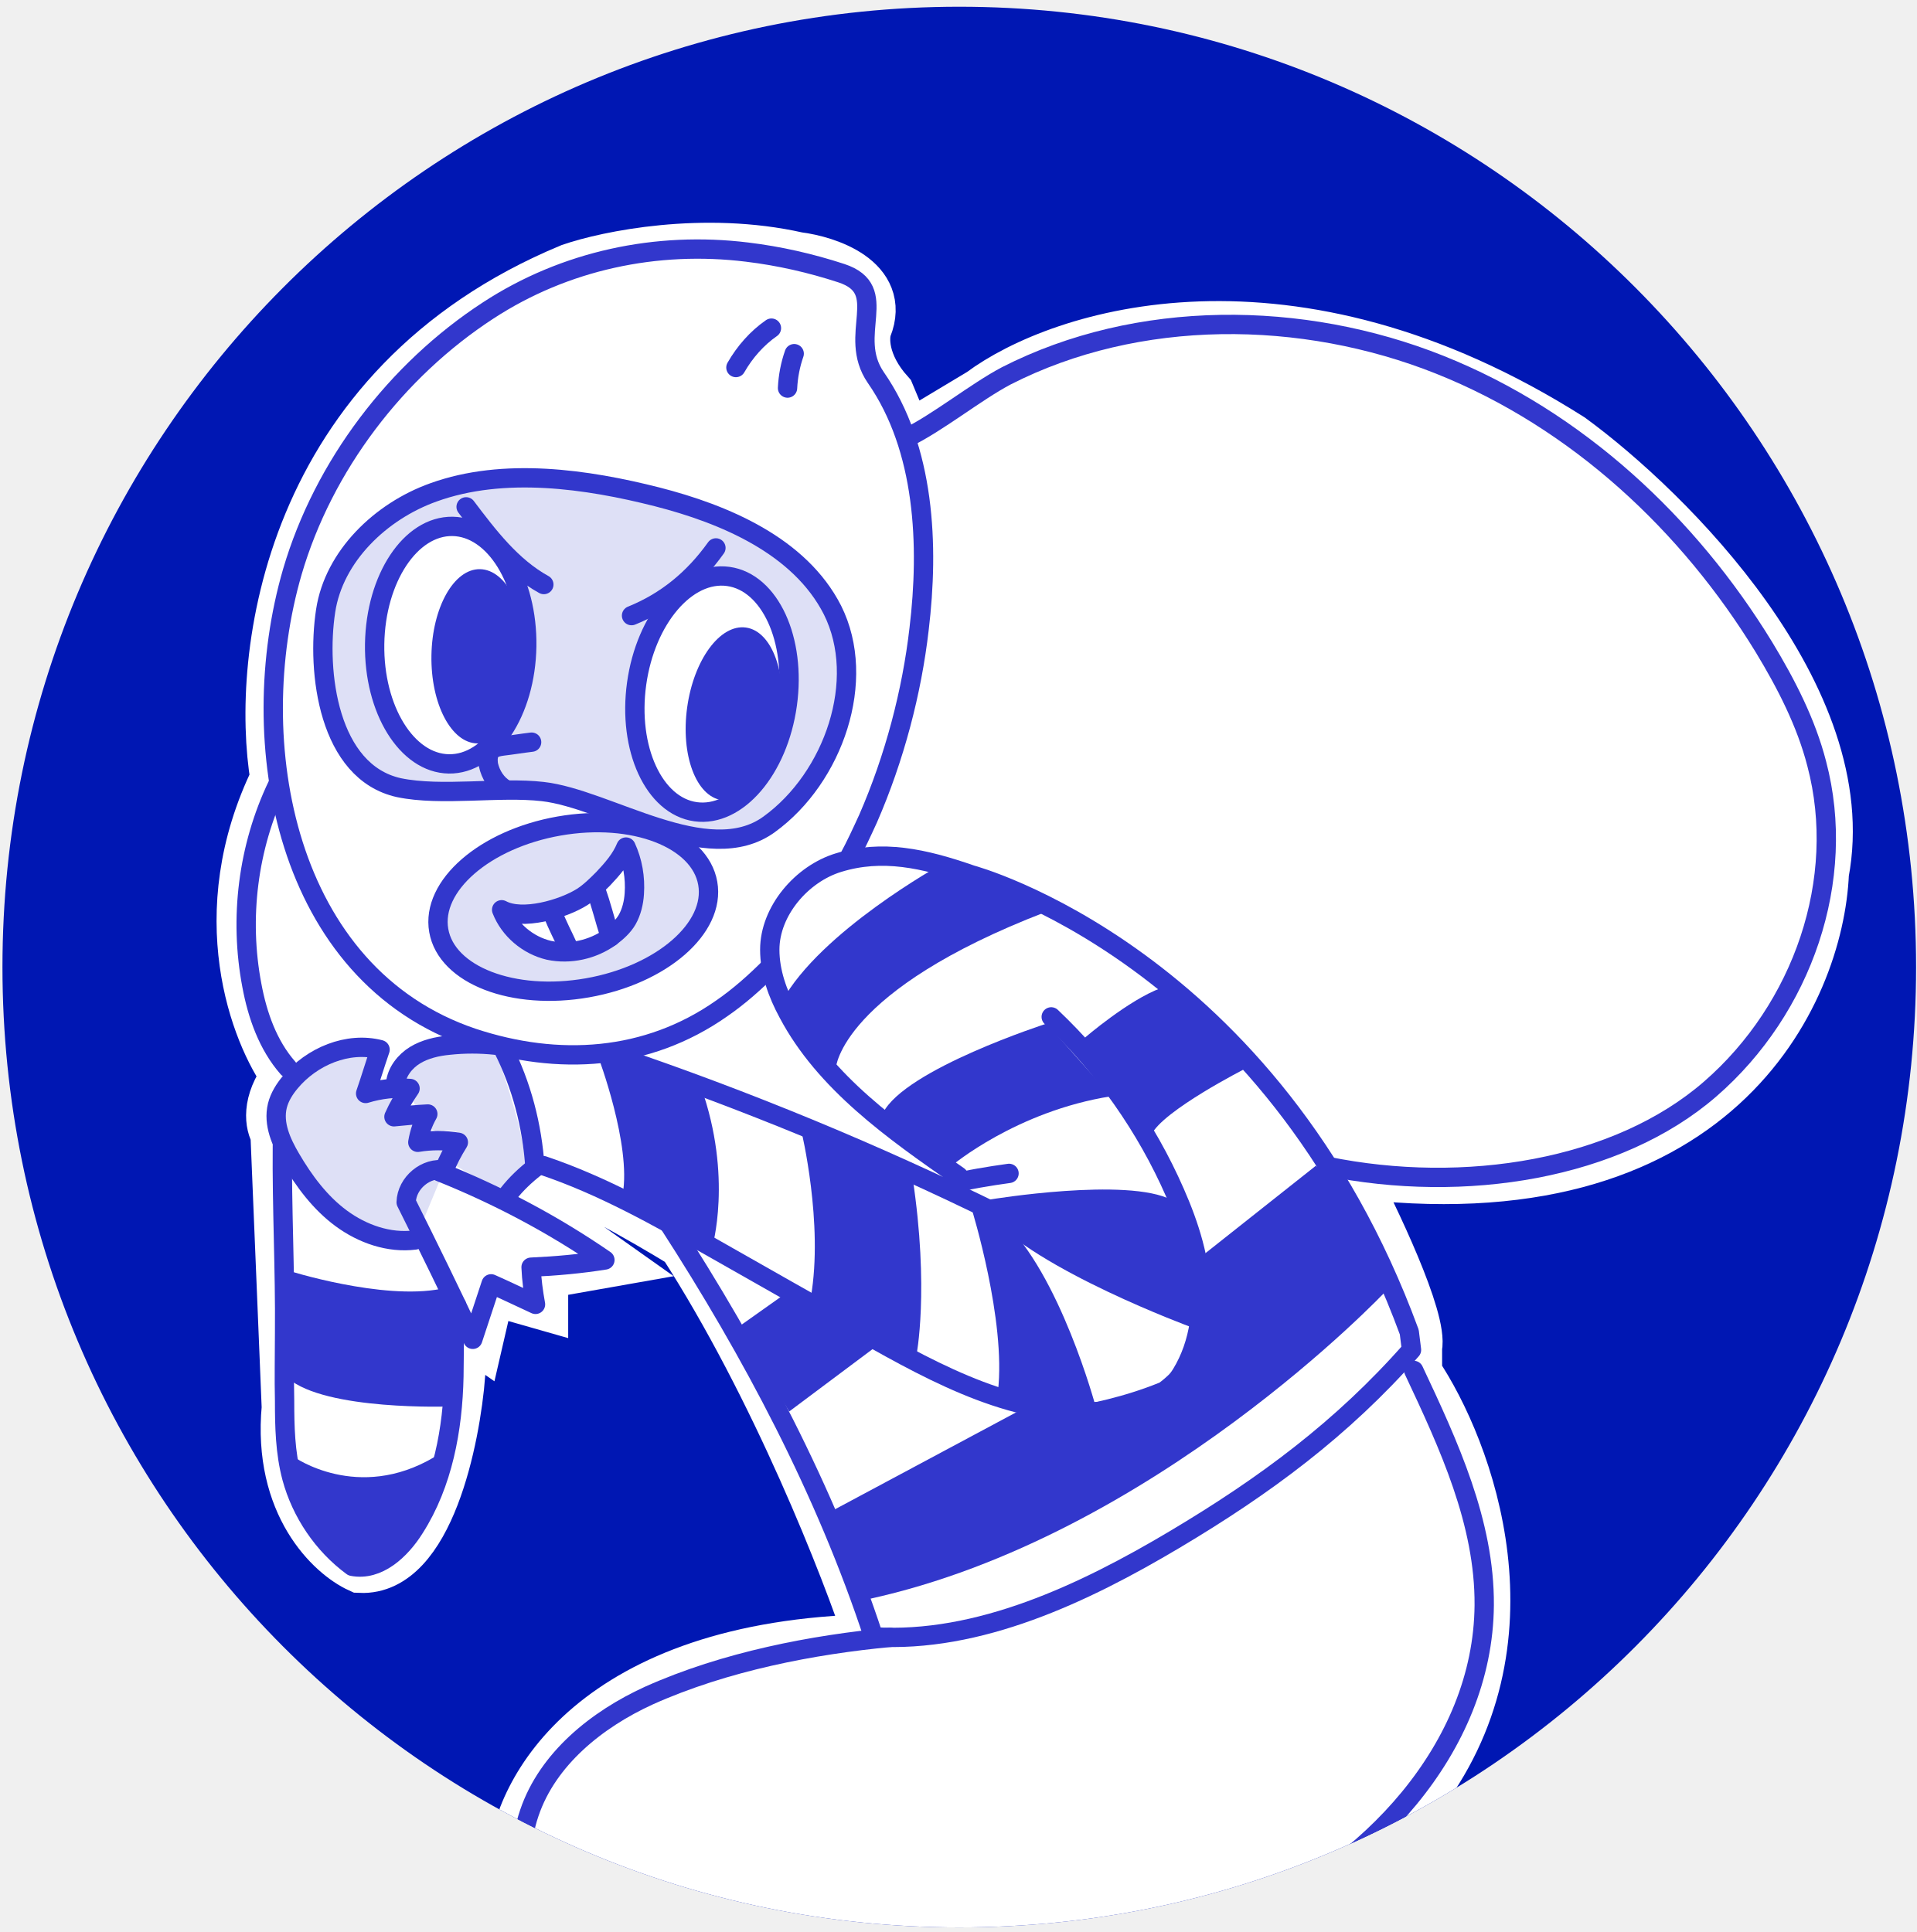
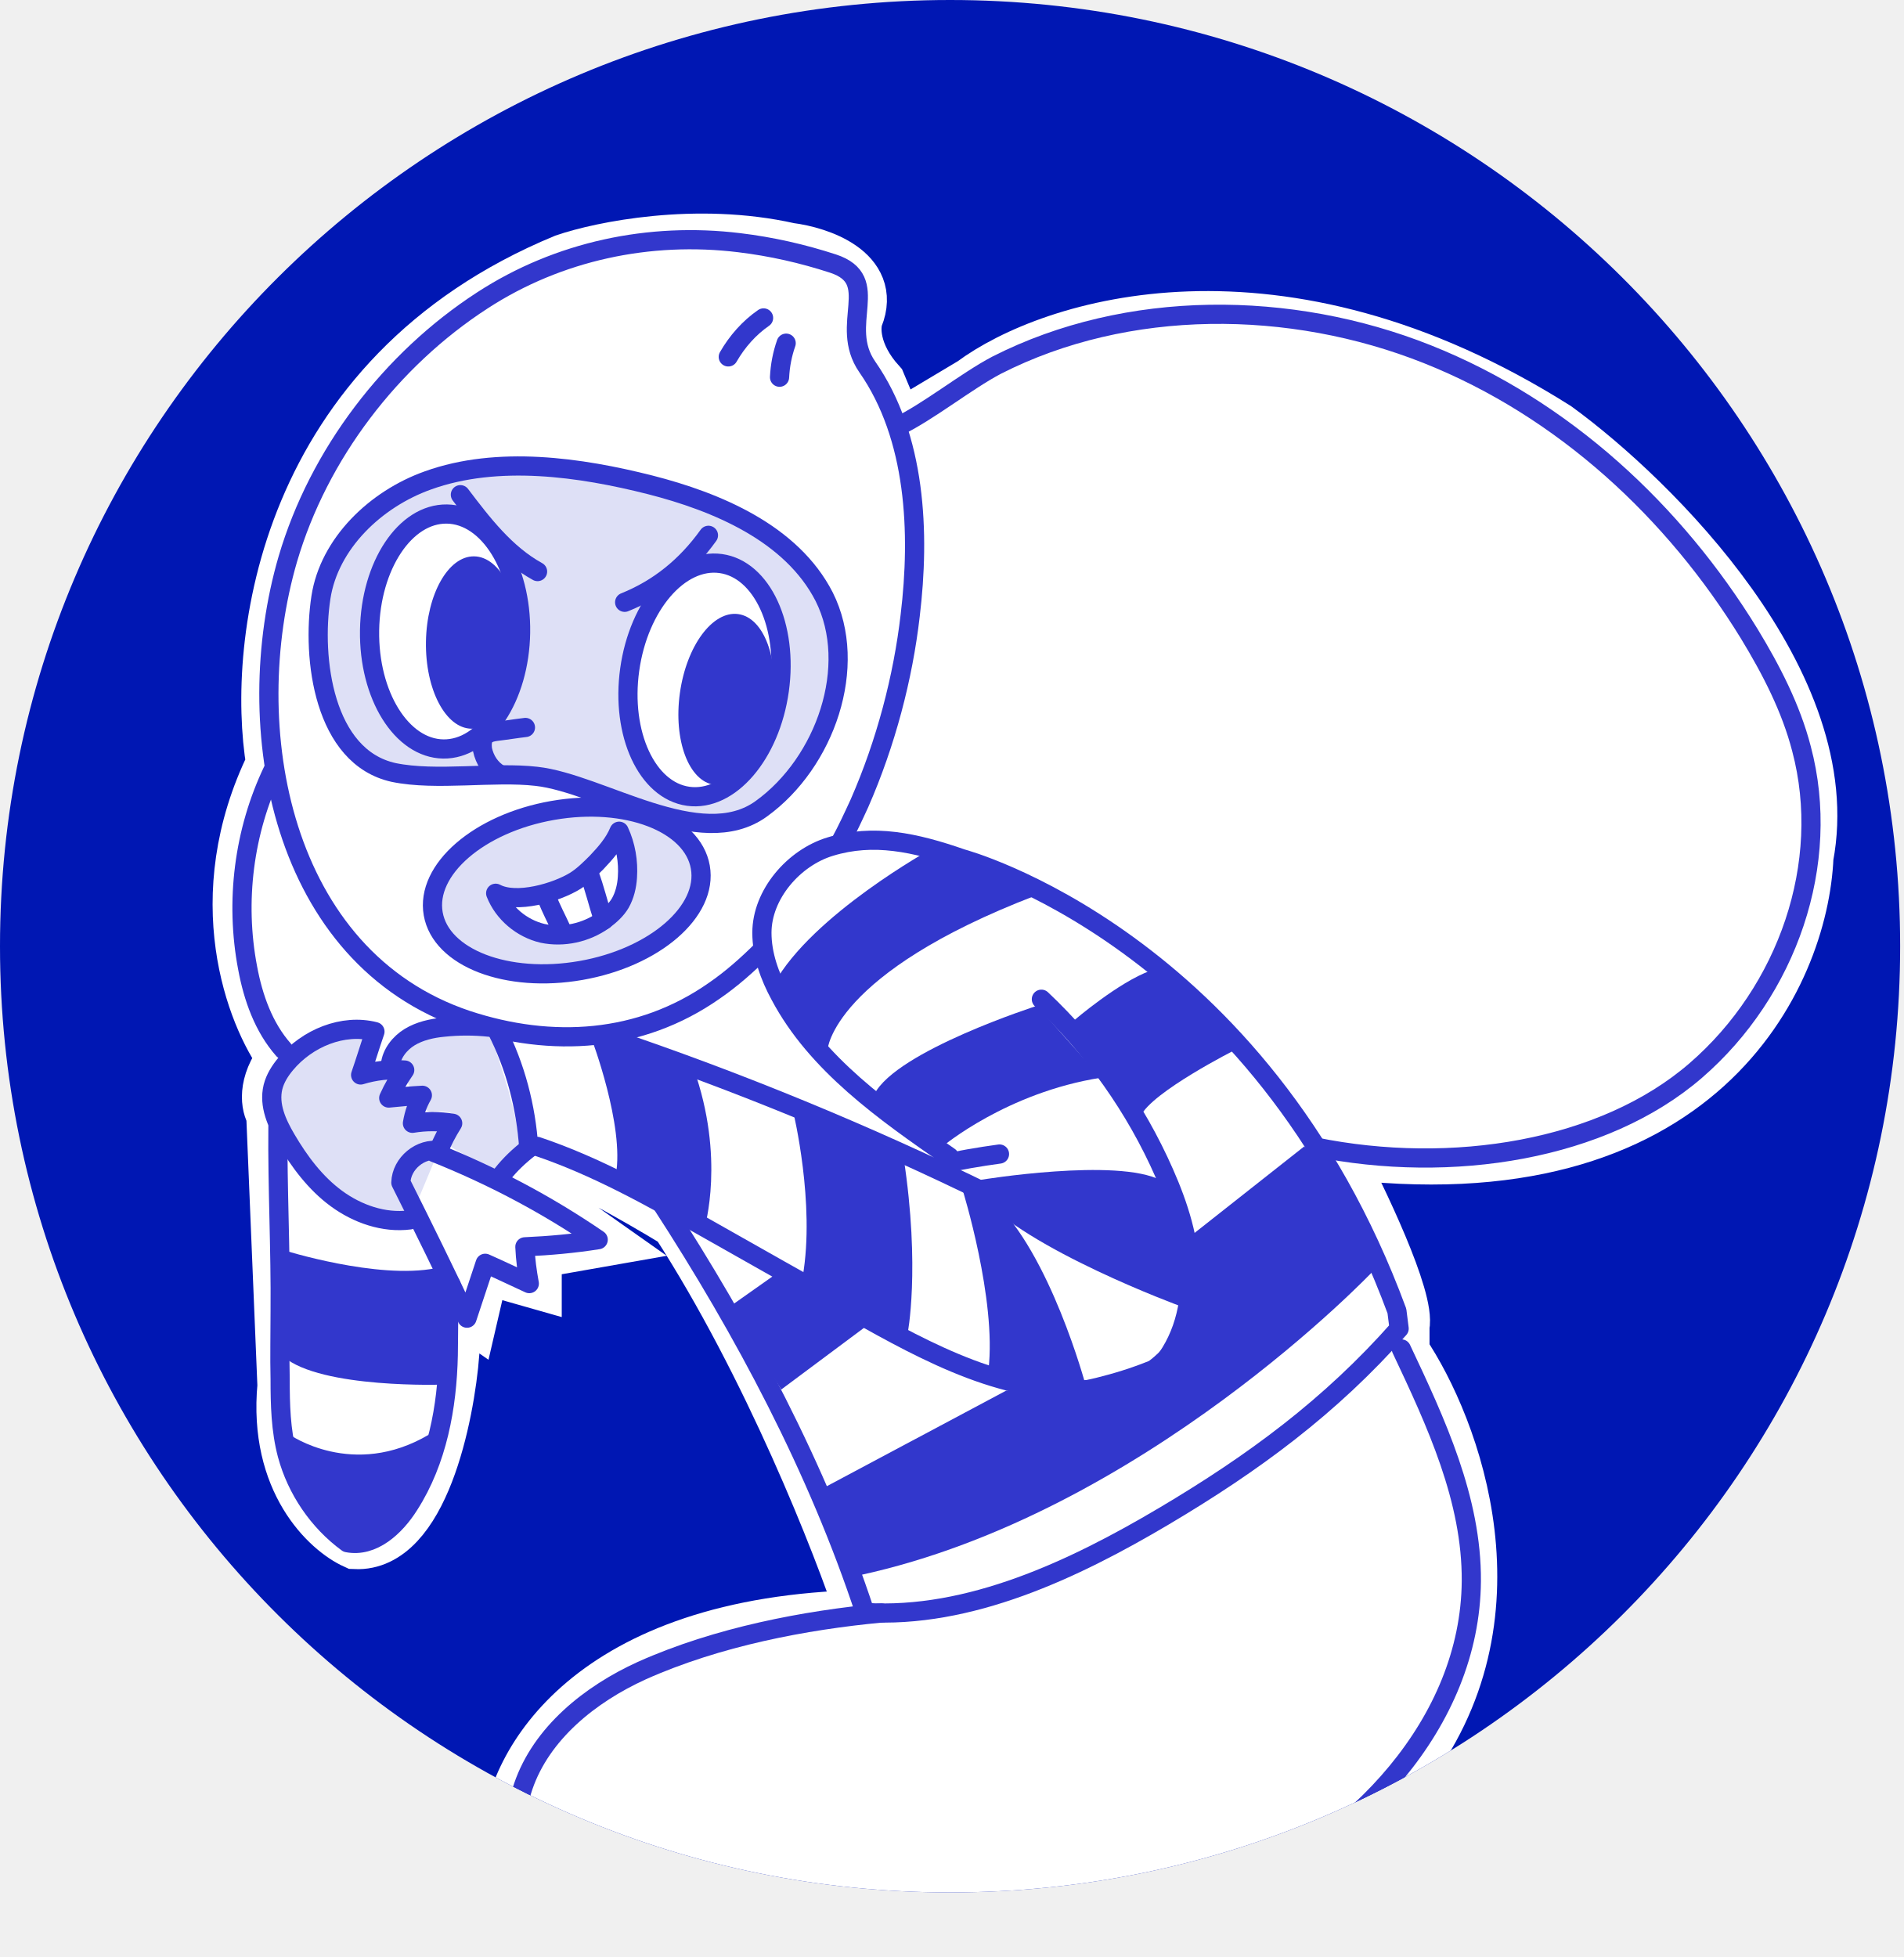
- <svg xmlns="http://www.w3.org/2000/svg" width="248" height="250" viewBox="0 0 248 250" fill="none">
-   <ellipse cx="124.099" cy="125.139" rx="123.781" ry="124.268" fill="#0017B3" />
-   <mask id="mask0_2261_10171" style="mask-type:alpha" maskUnits="userSpaceOnUse" x="0" y="0" width="248" height="250">
-     <ellipse cx="124.099" cy="125.139" rx="123.781" ry="124.268" fill="#0017B3" />
+ <svg xmlns="http://www.w3.org/2000/svg" width="248" height="255" viewBox="0 0 248 255" fill="none">
+   <ellipse cx="123.781" cy="123.294" rx="123.781" ry="123.294" fill="#0017B3" />
+   <mask id="mask0_2585_8662" style="mask-type:alpha" maskUnits="userSpaceOnUse" x="0" y="0" width="248" height="247">
+     <ellipse cx="123.781" cy="123.294" rx="123.781" ry="123.294" fill="#0017B3" />
  </mask>
-   <g mask="url(#mask0_2261_10171)">
-     <path d="M73.904 34.984C37.258 50.188 33.294 85.178 35.893 100.773C27.316 118.317 33.294 133.749 37.355 139.272C34.626 142.78 35.243 145.607 35.893 146.581L37.355 182.156C36.185 194.632 43.041 200.999 46.614 202.624C55.191 203.014 58.635 186.217 59.285 177.77C57.335 171.143 60.097 171.76 61.721 172.897L63.183 166.562L70.006 168.511V164.612L78.29 163.15L66.595 154.866L70.006 151.455C72.735 151.455 83.489 157.627 88.524 160.714C100.61 179.427 109.804 202.949 112.89 212.37C77.023 213.15 67.082 231.863 66.595 241.122L108.017 251.844L152.851 248.92L183.065 232.838C199.05 212.565 189.725 187.679 183.065 177.77V174.359C183.845 170.85 177.542 157.627 174.293 151.455C221.856 157.692 235.047 128.388 235.696 112.956C239.985 90.344 215.716 66.173 203.046 56.914C166.789 33.912 137.257 43.431 127.023 51.066L117.276 56.914L114.84 51.066C111.331 47.167 111.429 43.593 111.916 42.294C114.255 36.446 107.043 34.009 103.144 33.522C91.058 30.793 78.615 33.36 73.904 34.984Z" fill="white" stroke="white" stroke-width="7" />
-     <path d="M107.7 78.943C103.463 70.612 93.696 66.519 85.006 64.292C75.957 61.994 65.185 60.414 56.064 63.718C49.241 66.159 43.209 71.977 42.132 79.014C40.911 86.986 42.491 99.913 51.611 101.924C57.141 103.073 64.61 101.78 70.212 102.427C78.614 103.36 91.541 112.481 99.513 106.664C107.844 100.631 112.224 87.992 107.7 78.943Z" fill="#DEE0F6" stroke="#3237CC" stroke-width="2.5" stroke-miterlimit="10" stroke-linecap="round" stroke-linejoin="round" />
-     <path d="M101.852 91.171C103.021 82.763 99.606 75.341 94.224 74.592C88.842 73.844 83.531 80.052 82.361 88.459C81.191 96.867 84.606 104.289 89.989 105.038C95.371 105.786 100.682 99.578 101.852 91.171Z" fill="white" stroke="#3237CC" stroke-width="2.5" stroke-miterlimit="10" stroke-linecap="round" stroke-linejoin="round" />
-     <path d="M68.144 83.636C68.277 75.149 63.981 68.2 58.548 68.114C53.115 68.028 48.602 74.839 48.468 83.326C48.334 91.813 52.631 98.763 58.064 98.848C63.497 98.934 68.01 92.123 68.144 83.636Z" fill="white" stroke="#3237CC" stroke-width="2.5" stroke-miterlimit="10" stroke-linecap="round" stroke-linejoin="round" />
-     <path d="M68.775 96.035C67.554 96.179 66.262 96.394 65.041 96.538C64.538 96.61 64.035 96.681 63.605 97.04C63.102 97.471 63.102 98.261 63.174 98.908C63.461 100.272 64.251 101.493 65.4 102.139" stroke="#3237CC" stroke-width="2.5" stroke-miterlimit="10" stroke-linecap="round" stroke-linejoin="round" />
-     <path d="M75.999 127.825C85.609 126.137 92.576 120.082 91.561 114.301C90.545 108.519 81.932 105.201 72.322 106.889C62.712 108.577 55.745 114.632 56.761 120.414C57.776 126.195 66.39 129.513 75.999 127.825Z" fill="#DEE0F6" stroke="#3237CC" stroke-width="2.5" stroke-miterlimit="10" stroke-linecap="round" stroke-linejoin="round" />
-     <path d="M99.8 42.46C97.933 43.753 96.353 45.548 95.204 47.559" stroke="#3237CC" stroke-width="2.5" stroke-miterlimit="10" stroke-linecap="round" stroke-linejoin="round" />
-     <path d="M102.745 45.764C102.242 47.2 101.955 48.708 101.883 50.216" stroke="#3237CC" stroke-width="2.5" stroke-miterlimit="10" stroke-linecap="round" stroke-linejoin="round" />
-     <path d="M64.897 117.724C67.554 119.16 72.797 117.652 75.31 116.072C76.316 115.425 77.178 114.564 78.039 113.702C79.188 112.481 80.338 111.188 80.984 109.608C81.846 111.476 82.205 113.558 82.061 115.641C81.989 116.79 81.702 118.011 81.127 119.016C80.625 119.878 79.835 120.596 78.973 121.243C76.675 122.894 73.73 123.541 71.001 122.966C68.272 122.32 65.902 120.309 64.897 117.724Z" fill="white" stroke="#3237CC" stroke-width="2.5" stroke-miterlimit="10" stroke-linecap="round" stroke-linejoin="round" />
-     <path d="M67.923 150.595C67.923 147.256 65.488 139.811 64.27 136.507C54.669 134.837 52.269 137.898 52.269 139.637C54.356 139.637 53.834 141.377 53.313 142.246L53.834 143.29C57.174 142.455 56.27 144.681 55.4 145.899L56.443 146.421C61.453 145.586 59.922 148.856 58.531 150.595L64.792 154.248L67.923 150.595Z" fill="#DEE0F6" />
-     <path d="M71.361 117.867C72.438 120.453 72.51 120.381 73.659 122.894" stroke="#3237CC" stroke-width="2.5" stroke-miterlimit="10" stroke-linecap="round" stroke-linejoin="round" />
-     <path d="M76.962 114.851C77.968 117.58 78.112 118.729 78.973 121.242" stroke="#3237CC" stroke-width="2.5" stroke-miterlimit="10" stroke-linecap="round" stroke-linejoin="round" />
-     <path d="M92.618 70.899C89.746 74.921 86.155 77.865 81.702 79.661" stroke="#3237CC" stroke-width="2.5" stroke-miterlimit="10" stroke-linecap="round" stroke-linejoin="round" />
-     <path d="M60.301 65.585C63.173 69.391 66.19 73.341 70.355 75.639" stroke="#3237CC" stroke-width="2.5" stroke-miterlimit="10" stroke-linecap="round" stroke-linejoin="round" />
-     <path d="M53.694 160.454C50.319 160.885 46.871 159.664 44.142 157.653C41.413 155.642 39.331 152.842 37.607 149.897C36.386 147.815 35.309 145.445 35.883 143.075C36.171 141.926 36.817 140.92 37.535 140.058C40.336 136.683 45.004 134.744 49.17 135.821C48.523 137.688 47.949 139.627 47.302 141.495C49.17 140.92 51.109 140.705 53.048 140.848C52.258 141.997 51.539 143.218 50.965 144.511C52.401 144.367 53.909 144.224 55.346 144.152C54.699 145.301 54.269 146.522 54.053 147.815C55.777 147.527 57.572 147.527 59.296 147.815C58.578 148.964 57.931 150.184 57.428 151.477" fill="#DEE0F6" />
-     <path d="M53.694 160.454C50.319 160.885 46.871 159.664 44.142 157.653C41.413 155.642 39.331 152.842 37.607 149.897C36.386 147.815 35.309 145.445 35.883 143.075C36.171 141.926 36.817 140.92 37.535 140.058C40.336 136.683 45.004 134.744 49.17 135.821C48.523 137.688 47.949 139.627 47.302 141.495C49.17 140.92 51.109 140.705 53.048 140.848C52.258 141.997 51.539 143.218 50.965 144.511C52.401 144.367 53.909 144.224 55.346 144.152C54.699 145.301 54.269 146.522 54.053 147.815C55.777 147.527 57.572 147.527 59.296 147.815C58.578 148.964 57.931 150.184 57.428 151.477" stroke="#3237CC" stroke-width="2.5" stroke-miterlimit="10" stroke-linecap="round" stroke-linejoin="round" />
-     <path d="M57.572 151.405C55.13 150.975 52.617 153.057 52.545 155.571C55.489 161.46 58.362 167.349 61.163 173.309C61.953 170.939 62.743 168.498 63.533 166.128C65.472 166.99 67.411 167.923 69.278 168.785C68.991 167.205 68.775 165.625 68.704 163.973C71.935 163.83 75.095 163.542 78.255 163.04C71.576 158.443 64.395 154.637 56.854 151.621" stroke="#3237CC" stroke-width="2.5" stroke-miterlimit="10" stroke-linecap="round" stroke-linejoin="round" />
-     <path d="M51.18 140.202C51.324 138.694 52.401 137.329 53.694 136.539C54.986 135.749 56.566 135.39 58.075 135.247C60.085 135.031 62.096 135.031 64.107 135.247" stroke="#3237CC" stroke-width="2.5" stroke-miterlimit="10" stroke-linecap="round" stroke-linejoin="round" />
-     <path d="M65.041 135.606C67.483 140.418 68.847 145.66 69.206 151.046" stroke="#3237CC" stroke-width="2.5" stroke-miterlimit="10" stroke-linecap="round" stroke-linejoin="round" />
-     <path d="M65.759 154.493C66.764 153.201 67.985 152.052 69.278 151.046" stroke="#3237CC" stroke-width="2.5" stroke-miterlimit="10" stroke-linecap="round" stroke-linejoin="round" />
-     <path d="M37.248 138.191C34.663 135.247 33.298 131.369 32.58 127.491C30.928 118.801 32.077 109.608 35.884 101.637" stroke="#3237CC" stroke-width="2.5" stroke-miterlimit="10" stroke-linecap="round" stroke-linejoin="round" />
-     <path d="M36.53 148.245C36.458 156.289 36.889 164.332 36.817 172.376C36.817 175.32 36.745 178.337 36.817 181.281C36.817 184.585 36.889 187.96 37.751 191.192C38.971 195.716 41.772 199.881 45.578 202.682C48.882 203.329 51.827 200.6 53.622 197.727C57.285 191.982 58.577 184.944 58.721 178.121C58.793 175.033 58.649 171.945 59.08 168.929" stroke="#3237CC" stroke-width="2.5" stroke-miterlimit="10" stroke-linecap="round" stroke-linejoin="round" />
-     <path d="M70.283 150.831C77.968 153.416 85.077 157.438 92.187 161.46C98.651 165.122 105.042 168.785 111.506 172.376C121.273 177.906 131.83 183.651 143.033 182.574" stroke="#3237CC" stroke-width="2.5" stroke-miterlimit="10" stroke-linecap="round" stroke-linejoin="round" />
-     <path d="M135.995 131.584C142.746 137.976 148.276 145.804 152.01 154.35C153.877 158.587 155.314 163.111 155.386 167.78C155.457 172.448 154.021 177.187 150.717 180.491" stroke="#3237CC" stroke-width="2.5" stroke-miterlimit="10" stroke-linecap="round" stroke-linejoin="round" />
-     <path d="M79.548 136.611C96.496 142.357 113.014 149.179 129.101 157.079" stroke="#3237CC" stroke-width="2.5" stroke-miterlimit="10" stroke-linecap="round" stroke-linejoin="round" />
-     <path d="M86.514 158.3C97.286 174.961 106.838 192.987 113.014 211.803C126.587 212.665 140.232 206.193 151.938 199.227C163.644 192.26 173.627 184.872 182.604 174.674L182.317 172.376C164.363 123.541 125.654 113.199 125.654 113.199C119.477 111.045 114.091 109.896 108.489 111.619C103.75 113.055 99.584 117.867 99.584 122.894C99.584 125.767 100.59 128.568 101.954 131.081C106.694 140.058 115.527 146.306 124.002 152.195" stroke="#3237CC" stroke-width="2.5" stroke-miterlimit="10" stroke-linecap="round" stroke-linejoin="round" />
-     <path d="M99.656 125.121C97.717 127.06 95.635 128.927 93.337 130.507C83.713 137.258 72.222 137.976 61.163 134.313C36.817 126.126 31.431 95.963 37.822 73.987C41.844 60.27 51.252 47.918 63.174 40.162C73.084 33.699 84.934 31.185 96.64 32.621C100.805 33.124 104.899 34.057 108.849 35.35C115.384 37.505 109.495 43.322 113.301 48.852C119.693 58.044 120.196 70.612 118.903 81.385C117.969 89.5 115.743 98.046 112.296 105.946C111.506 107.669 110.716 109.393 109.782 111.116" stroke="#3237CC" stroke-width="2.5" stroke-miterlimit="10" stroke-linecap="round" stroke-linejoin="round" />
-     <path d="M122.709 153.273C125.295 152.626 127.952 152.195 130.537 151.836" stroke="#3237CC" stroke-width="2.5" stroke-miterlimit="10" stroke-linecap="round" stroke-linejoin="round" />
-     <path d="M117.251 56.68C121.273 54.741 126.229 50.719 130.178 48.636C147.199 39.946 168.456 40.09 186.267 47.2C204.077 54.31 218.512 67.883 228.208 83.754C231.08 88.494 233.666 93.521 235.03 98.836C238.98 113.774 233.235 130.507 221.241 140.92C209.248 151.334 189.499 154.565 171.616 150.903" stroke="#3237CC" stroke-width="2.5" stroke-miterlimit="10" stroke-linecap="round" stroke-linejoin="round" />
-     <path d="M100.992 93.213C101.85 87.045 99.839 81.668 96.499 81.204C93.16 80.739 89.757 85.363 88.899 91.531C88.041 97.699 90.053 103.075 93.392 103.54C96.731 104.004 100.134 99.381 100.992 93.213Z" fill="#3237CC" />
-     <path d="M68.021 85.02C68.119 78.793 65.466 73.703 62.095 73.65C58.724 73.596 55.912 78.601 55.814 84.827C55.716 91.054 58.369 96.144 61.74 96.198C65.111 96.251 67.923 91.246 68.021 85.02Z" fill="#3237CC" />
-     <path d="M38.038 188.534C38.038 188.534 46.297 194.423 56.208 188.534C56.208 188.534 55.274 199.81 47.087 202.108C47.159 202.108 40.336 201.533 38.038 188.534Z" fill="#3237CC" />
-     <path d="M58.218 169.216V181.999C58.218 181.999 42.132 182.574 37.248 178.336V164.404C37.248 164.404 49.457 168.282 57.069 166.774L58.218 169.216Z" fill="#3237CC" />
-     <path d="M77.394 136.755C77.394 136.755 81.703 148.174 80.553 154.565L92.116 161.46C92.116 161.46 94.845 152.339 90.68 140.633L77.394 136.755Z" fill="#3237CC" />
-     <path d="M103.678 146.378C103.678 146.378 106.551 158.3 104.899 167.851L118.544 175.464C118.544 175.464 120.268 166.918 118.041 152.267L103.678 146.378Z" fill="#3237CC" />
-     <path d="M125.726 156.504C125.726 156.504 130.178 170.868 129.101 180.06C129.101 180.06 136.354 182.789 141.741 181.999C141.741 181.999 137.144 164.835 129.675 157.941L125.726 156.504Z" fill="#3237CC" />
-     <path d="M128.096 155.212C128.096 155.212 145.906 152.267 151.58 155.283C151.58 155.283 156.679 163.83 154.093 171.729C154.093 171.729 133.985 164.332 127.809 157.079L128.096 155.212Z" fill="#3237CC" />
-     <path d="M123.141 150.831C123.141 150.831 131.471 143.793 143.752 141.854L135.421 132.446C135.421 132.446 117.108 138.335 114.235 144.008L123.141 150.831Z" fill="#3237CC" />
-     <path d="M108.131 138.191C108.131 138.191 108.777 128.209 135.277 118.011L121.704 111.906C121.704 111.906 106.12 120.524 101.165 129.573L108.131 138.191Z" fill="#3237CC" />
-     <path d="M140.305 134.313C140.305 134.313 146.05 129.358 150.215 127.85C150.215 127.85 159.408 135.821 161.275 138.191C161.275 138.191 150.359 143.721 148.923 146.881L140.305 134.313Z" fill="#3237CC" />
-     <path d="M95.491 171.729L101.165 167.708L112.943 174.53L102.098 182.645L95.491 171.729Z" fill="#3237CC" />
-     <path d="M107.916 195.357L131.399 182.789C131.399 182.789 140.807 182.645 150 178.911C150 178.911 158.115 173.309 155.745 162.321L170.252 150.831C170.252 150.831 177.218 160.167 179.229 167.133C179.229 167.133 149.282 198.876 112.368 206.919L107.916 195.357Z" fill="#3237CC" />
-     <path d="M115.168 211.875C105.258 212.808 93.839 214.963 83.928 219.415C77.178 222.504 70.858 227.603 68.488 234.569C65.903 242.109 68.488 250.368 71.432 257.837C77.393 273.278 99.8 305.81 110.141 321.969" stroke="#3237CC" stroke-width="2.5" stroke-miterlimit="10" stroke-linecap="round" stroke-linejoin="round" />
-     <path d="M174.13 241.535C173.771 245.916 174.417 250.368 175.997 254.462C176.284 255.18 176.572 255.826 177.146 256.329C177.721 256.832 182.532 260.853 183.25 261.284C196.106 268.107 210.325 280.387 221.6 286.779" stroke="#3237CC" stroke-width="2.5" stroke-miterlimit="10" stroke-linecap="round" stroke-linejoin="round" />
-     <path d="M111.147 323.836C119.19 324.698 127.593 320.245 131.399 313.136L131.471 312.202C124.72 297.767 115.025 273.062 105.258 256.329C123.786 256.329 142.818 256.185 159.91 249.076C177.002 241.966 191.868 226.238 192.012 207.709C192.084 197.009 187.416 186.954 182.891 177.331" stroke="#3237CC" stroke-width="2.5" stroke-miterlimit="10" stroke-linecap="round" stroke-linejoin="round" />
+   <g mask="url(#mask0_2585_8662)">
+     <path d="M73.586 33.979C36.939 49.124 32.976 83.976 35.575 99.51C26.998 116.984 32.976 132.356 37.037 137.857C34.308 141.352 34.925 144.167 35.575 145.138L37.037 180.573C35.867 193 42.722 199.343 46.296 200.961C54.873 201.349 58.317 184.618 58.966 176.205C57.017 169.603 59.779 170.218 61.403 171.35L62.865 165.04L69.688 166.982V163.098L77.972 161.642L66.276 153.39L69.688 149.992C72.416 149.992 83.17 156.141 88.206 159.215C100.292 177.855 109.486 201.284 112.572 210.669C76.705 211.445 66.764 230.085 66.276 239.308L107.699 249.987L152.533 247.075L182.747 231.056C198.731 210.863 189.407 186.075 182.747 176.205V172.807C183.527 169.312 177.224 156.141 173.975 149.992C221.538 156.206 234.728 127.016 235.378 111.645C239.666 89.122 215.398 65.045 202.727 55.822C166.47 32.911 136.938 42.393 126.705 49.998L116.958 55.822L114.521 49.998C111.013 46.114 111.11 42.554 111.597 41.26C113.937 35.435 106.724 33.008 102.826 32.523C90.74 29.804 78.297 32.361 73.586 33.979Z" fill="white" stroke="white" stroke-width="7" />
+     <path d="M107.382 77.765C103.144 69.467 93.377 65.39 84.688 63.172C75.639 60.883 64.866 59.309 55.746 62.6C48.923 65.032 42.891 70.826 41.813 77.837C40.592 85.777 42.172 98.653 51.293 100.656C56.823 101.801 64.292 100.513 69.893 101.157C78.296 102.087 91.223 111.172 99.195 105.377C107.525 99.368 111.906 86.778 107.382 77.765Z" fill="#DEE0F6" stroke="#3237CC" stroke-width="2.5" stroke-miterlimit="10" stroke-linecap="round" stroke-linejoin="round" />
+     <path d="M101.533 89.945C102.703 81.571 99.288 74.178 93.906 73.432C88.524 72.686 83.212 78.87 82.043 87.244C80.873 95.618 84.288 103.012 89.67 103.758C95.052 104.503 100.364 98.319 101.533 89.945Z" fill="white" stroke="#3237CC" stroke-width="2.5" stroke-miterlimit="10" stroke-linecap="round" stroke-linejoin="round" />
+     <path d="M67.825 82.44C67.959 73.986 63.663 67.064 58.23 66.979C52.796 66.894 48.283 73.678 48.15 82.131C48.016 90.585 52.312 97.507 57.746 97.593C63.179 97.678 67.692 90.894 67.825 82.44Z" fill="white" stroke="#3237CC" stroke-width="2.5" stroke-miterlimit="10" stroke-linecap="round" stroke-linejoin="round" />
+     <path d="M68.457 94.79C67.236 94.933 65.943 95.148 64.722 95.291C64.22 95.363 63.717 95.434 63.286 95.792C62.783 96.221 62.783 97.008 62.855 97.652C63.142 99.011 63.932 100.227 65.082 100.871" stroke="#3237CC" stroke-width="2.5" stroke-miterlimit="10" stroke-linecap="round" stroke-linejoin="round" />
+     <path d="M75.681 126.456C85.291 124.775 92.258 118.743 91.242 112.984C90.227 107.226 81.613 103.92 72.004 105.602C62.394 107.283 55.427 113.314 56.442 119.073C57.458 124.832 66.071 128.137 75.681 126.456Z" fill="#DEE0F6" stroke="#3237CC" stroke-width="2.5" stroke-miterlimit="10" stroke-linecap="round" stroke-linejoin="round" />
+     <path d="M99.481 41.426C97.614 42.713 96.034 44.502 94.885 46.505" stroke="#3237CC" stroke-width="2.5" stroke-miterlimit="10" stroke-linecap="round" stroke-linejoin="round" />
+     <path d="M102.426 44.716C101.924 46.147 101.636 47.649 101.564 49.151" stroke="#3237CC" stroke-width="2.5" stroke-miterlimit="10" stroke-linecap="round" stroke-linejoin="round" />
+     <path d="M64.579 116.394C67.236 117.824 72.478 116.322 74.992 114.748C75.997 114.105 76.859 113.246 77.721 112.388C78.87 111.172 80.019 109.884 80.665 108.31C81.527 110.17 81.886 112.245 81.743 114.319C81.671 115.464 81.384 116.68 80.809 117.681C80.306 118.54 79.516 119.255 78.655 119.899C76.356 121.544 73.412 122.188 70.683 121.616C67.954 120.972 65.584 118.969 64.579 116.394Z" fill="white" stroke="#3237CC" stroke-width="2.5" stroke-miterlimit="10" stroke-linecap="round" stroke-linejoin="round" />
+     <path d="M67.605 149.136C67.605 145.81 65.17 138.395 63.952 135.103C54.351 133.44 51.951 136.489 51.951 138.221C54.038 138.221 53.516 139.954 52.994 140.82L53.516 141.86C56.856 141.028 55.951 143.246 55.081 144.458L56.125 144.978C61.134 144.147 59.604 147.404 58.212 149.136L64.474 152.774L67.605 149.136Z" fill="#DEE0F6" />
+     <path d="M71.043 116.537C72.12 119.112 72.192 119.04 73.341 121.544" stroke="#3237CC" stroke-width="2.5" stroke-miterlimit="10" stroke-linecap="round" stroke-linejoin="round" />
+     <path d="M76.644 113.532C77.65 116.251 77.793 117.395 78.655 119.899" stroke="#3237CC" stroke-width="2.5" stroke-miterlimit="10" stroke-linecap="round" stroke-linejoin="round" />
+     <path d="M92.3 69.753C89.427 73.759 85.836 76.692 81.384 78.48" stroke="#3237CC" stroke-width="2.5" stroke-miterlimit="10" stroke-linecap="round" stroke-linejoin="round" />
+     <path d="M59.982 64.46C62.855 68.251 65.871 72.185 70.037 74.475" stroke="#3237CC" stroke-width="2.5" stroke-miterlimit="10" stroke-linecap="round" stroke-linejoin="round" />
+     <path d="M53.376 158.957C50 159.386 46.553 158.17 43.824 156.167C41.095 154.164 39.012 151.374 37.289 148.441C36.068 146.366 34.991 144.006 35.565 141.645C35.852 140.501 36.499 139.499 37.217 138.641C40.018 135.279 44.686 133.347 48.851 134.42C48.205 136.28 47.63 138.212 46.984 140.071C48.851 139.499 50.79 139.285 52.729 139.428C51.939 140.572 51.221 141.788 50.647 143.076C52.083 142.933 53.591 142.79 55.027 142.718C54.381 143.863 53.95 145.079 53.735 146.366C55.458 146.08 57.254 146.08 58.977 146.366C58.259 147.511 57.613 148.727 57.11 150.015" fill="#DEE0F6" />
+     <path d="M53.376 158.957C50 159.386 46.553 158.17 43.824 156.167C41.095 154.164 39.012 151.374 37.289 148.441C36.068 146.366 34.991 144.006 35.565 141.645C35.852 140.501 36.499 139.499 37.217 138.641C40.018 135.279 44.686 133.347 48.851 134.42C48.205 136.28 47.63 138.212 46.984 140.071C48.851 139.499 50.79 139.285 52.729 139.428C51.939 140.572 51.221 141.788 50.647 143.076C52.083 142.933 53.591 142.79 55.027 142.718C54.381 143.863 53.95 145.079 53.735 146.366C55.458 146.08 57.254 146.08 58.977 146.366C58.259 147.511 57.613 148.727 57.11 150.015" stroke="#3237CC" stroke-width="2.5" stroke-miterlimit="10" stroke-linecap="round" stroke-linejoin="round" />
+     <path d="M57.254 149.943C54.812 149.514 52.298 151.589 52.227 154.092C55.171 159.958 58.044 165.824 60.844 171.761C61.635 169.401 62.425 166.968 63.215 164.608C65.153 165.466 67.093 166.396 68.96 167.255C68.672 165.681 68.457 164.107 68.385 162.462C71.617 162.319 74.777 162.033 77.937 161.532C71.258 156.954 64.076 153.162 56.535 150.158" stroke="#3237CC" stroke-width="2.5" stroke-miterlimit="10" stroke-linecap="round" stroke-linejoin="round" />
+     <path d="M50.862 138.784C51.005 137.282 52.083 135.922 53.375 135.136C54.668 134.349 56.248 133.991 57.756 133.848C59.767 133.633 61.778 133.633 63.789 133.848" stroke="#3237CC" stroke-width="2.5" stroke-miterlimit="10" stroke-linecap="round" stroke-linejoin="round" />
+     <path d="M64.723 134.206C67.164 138.998 68.529 144.22 68.888 149.586" stroke="#3237CC" stroke-width="2.5" stroke-miterlimit="10" stroke-linecap="round" stroke-linejoin="round" />
+     <path d="M65.44 153.019C66.446 151.732 67.667 150.587 68.959 149.586" stroke="#3237CC" stroke-width="2.5" stroke-miterlimit="10" stroke-linecap="round" stroke-linejoin="round" />
+     <path d="M36.93 136.781C34.344 133.848 32.98 129.985 32.262 126.122C30.61 117.467 31.759 108.31 35.565 100.37" stroke="#3237CC" stroke-width="2.5" stroke-miterlimit="10" stroke-linecap="round" stroke-linejoin="round" />
+     <path d="M36.211 146.796C36.139 154.808 36.57 162.819 36.498 170.831C36.498 173.764 36.427 176.769 36.498 179.702C36.498 182.992 36.57 186.354 37.432 189.573C38.653 194.08 41.454 198.229 45.26 201.019C48.564 201.663 51.508 198.944 53.303 196.083C56.966 190.36 58.259 183.35 58.403 176.554C58.474 173.478 58.331 170.402 58.762 167.398" stroke="#3237CC" stroke-width="2.5" stroke-miterlimit="10" stroke-linecap="round" stroke-linejoin="round" />
+     <path d="M69.965 149.371C77.649 151.946 84.759 155.952 91.869 159.958C98.332 163.606 104.724 167.255 111.187 170.831C120.954 176.339 131.511 182.062 142.715 180.989" stroke="#3237CC" stroke-width="2.5" stroke-miterlimit="10" stroke-linecap="round" stroke-linejoin="round" />
+     <path d="M135.677 130.2C142.427 136.566 147.957 144.364 151.692 152.876C153.559 157.097 154.995 161.603 155.067 166.253C155.139 170.903 153.703 175.624 150.399 178.915" stroke="#3237CC" stroke-width="2.5" stroke-miterlimit="10" stroke-linecap="round" stroke-linejoin="round" />
+     <path d="M79.23 135.207C96.178 140.93 112.696 147.726 128.783 155.594" stroke="#3237CC" stroke-width="2.5" stroke-miterlimit="10" stroke-linecap="round" stroke-linejoin="round" />
+     <path d="M86.195 156.811C96.968 173.407 106.519 191.362 112.696 210.104C126.269 210.962 139.914 204.516 151.62 197.577C163.326 190.638 173.308 183.278 182.286 173.12L181.998 170.831C164.044 122.188 125.335 111.887 125.335 111.887C119.159 109.741 113.773 108.596 108.171 110.313C103.431 111.744 99.266 116.537 99.266 121.544C99.266 124.405 100.271 127.195 101.636 129.699C106.376 138.641 115.209 144.864 123.683 150.73" stroke="#3237CC" stroke-width="2.5" stroke-miterlimit="10" stroke-linecap="round" stroke-linejoin="round" />
+     <path d="M99.338 123.762C97.399 125.693 95.316 127.553 93.018 129.127C83.395 135.851 71.904 136.566 60.844 132.918C36.499 124.763 31.112 94.719 37.504 72.829C41.526 59.166 50.934 46.862 62.855 39.136C72.766 32.698 84.616 30.195 96.322 31.625C100.487 32.126 104.581 33.056 108.53 34.344C115.066 36.49 109.177 42.284 112.983 47.792C119.375 56.949 119.877 69.467 118.585 80.197C117.651 88.281 115.425 96.793 111.978 104.662C111.188 106.379 110.398 108.096 109.464 109.812" stroke="#3237CC" stroke-width="2.5" stroke-miterlimit="10" stroke-linecap="round" stroke-linejoin="round" />
+     <path d="M122.391 151.803C124.977 151.159 127.634 150.73 130.219 150.372" stroke="#3237CC" stroke-width="2.5" stroke-miterlimit="10" stroke-linecap="round" stroke-linejoin="round" />
+     <path d="M116.933 55.59C120.955 53.658 125.91 49.652 129.86 47.578C146.881 38.922 168.138 39.065 185.949 46.147C203.759 53.229 218.194 66.749 227.889 82.558C230.762 87.279 233.347 92.287 234.712 97.58C238.662 112.459 232.916 129.127 220.923 139.499C208.93 149.872 189.18 153.091 171.298 149.443" stroke="#3237CC" stroke-width="2.5" stroke-miterlimit="10" stroke-linecap="round" stroke-linejoin="round" />
+     <path d="M100.674 91.979C101.532 85.836 99.52 80.48 96.181 80.017C92.842 79.555 89.439 84.16 88.581 90.303C87.723 96.447 89.734 101.803 93.074 102.266C96.413 102.728 99.816 98.123 100.674 91.979Z" fill="#3237CC" />
+     <path d="M67.703 83.818C67.801 77.616 65.148 72.546 61.777 72.493C58.406 72.44 55.593 77.425 55.495 83.627C55.397 89.829 58.051 94.899 61.422 94.952C64.793 95.005 67.605 90.02 67.703 83.818Z" fill="#3237CC" />
+     <path d="M37.72 186.927C37.72 186.927 45.979 192.792 55.889 186.927C55.889 186.927 54.956 198.157 46.769 200.447C46.84 200.447 40.018 199.874 37.72 186.927Z" fill="#3237CC" />
+     <path d="M57.9 167.684V180.417C57.9 180.417 41.813 180.989 36.93 176.769V162.891C36.93 162.891 49.139 166.754 56.751 165.252L57.9 167.684Z" fill="#3237CC" />
+     <path d="M77.075 135.35C77.075 135.35 81.384 146.724 80.235 153.091L91.797 159.958C91.797 159.958 94.527 150.873 90.361 139.213L77.075 135.35Z" fill="#3237CC" />
+     <path d="M103.36 144.936C103.36 144.936 106.233 156.81 104.581 166.325L118.226 173.907C118.226 173.907 119.949 165.395 117.723 150.802L103.36 144.936Z" fill="#3237CC" />
+     <path d="M125.407 155.022C125.407 155.022 129.86 169.329 128.783 178.485C128.783 178.485 136.036 181.204 141.422 180.417C141.422 180.417 136.826 163.32 129.357 156.453L125.407 155.022Z" fill="#3237CC" />
+     <path d="M127.778 153.735C127.778 153.735 145.588 150.802 151.261 153.806C151.261 153.806 156.36 162.319 153.775 170.187C153.775 170.187 133.666 162.819 127.49 155.594L127.778 153.735Z" fill="#3237CC" />
+     <path d="M122.822 149.371C122.822 149.371 131.153 142.361 143.433 140.429L135.103 131.058C135.103 131.058 116.79 136.924 113.917 142.575L122.822 149.371Z" fill="#3237CC" />
+     <path d="M107.812 136.781C107.812 136.781 108.459 126.838 134.959 116.68L121.386 110.599C121.386 110.599 105.802 119.183 100.846 128.197L107.812 136.781Z" fill="#3237CC" />
+     <path d="M139.986 132.918C139.986 132.918 145.732 127.982 149.897 126.48C149.897 126.48 159.089 134.42 160.957 136.781C160.957 136.781 150.041 142.289 148.604 145.437L139.986 132.918Z" fill="#3237CC" />
+     <path d="M95.173 170.187L100.846 166.182L112.624 172.977L101.78 181.061L95.173 170.187Z" fill="#3237CC" />
+     <path d="M107.597 193.722L131.081 181.204C131.081 181.204 140.489 181.061 149.682 177.341C149.682 177.341 157.797 171.761 155.427 160.816L169.934 149.371C169.934 149.371 176.9 158.67 178.911 165.609C178.911 165.609 148.963 197.227 112.05 205.239L107.597 193.722Z" fill="#3237CC" />
+     <path d="M114.85 210.175C104.939 211.105 93.521 213.251 83.61 217.686C76.859 220.762 70.539 225.841 68.169 232.78C65.584 240.291 68.169 248.518 71.114 255.957C77.075 271.337 99.481 303.742 109.823 319.837" stroke="#3237CC" stroke-width="2.5" stroke-miterlimit="10" stroke-linecap="round" stroke-linejoin="round" />
+     <path d="M173.811 239.719C173.452 244.082 174.099 248.518 175.679 252.595C175.966 253.31 176.253 253.954 176.828 254.455C177.402 254.956 182.214 258.962 182.932 259.391C195.787 266.187 210.007 278.419 221.282 284.786" stroke="#3237CC" stroke-width="2.5" stroke-miterlimit="10" stroke-linecap="round" stroke-linejoin="round" />
+     <path d="M110.828 321.697C118.872 322.556 127.274 318.121 131.081 311.039L131.152 310.109C124.402 295.73 114.706 271.123 104.939 254.455C123.468 254.455 142.499 254.312 159.592 247.23C176.684 240.148 191.55 224.482 191.694 206.026C191.765 195.368 187.097 185.353 182.573 175.767" stroke="#3237CC" stroke-width="2.5" stroke-miterlimit="10" stroke-linecap="round" stroke-linejoin="round" />
  </g>
</svg>
